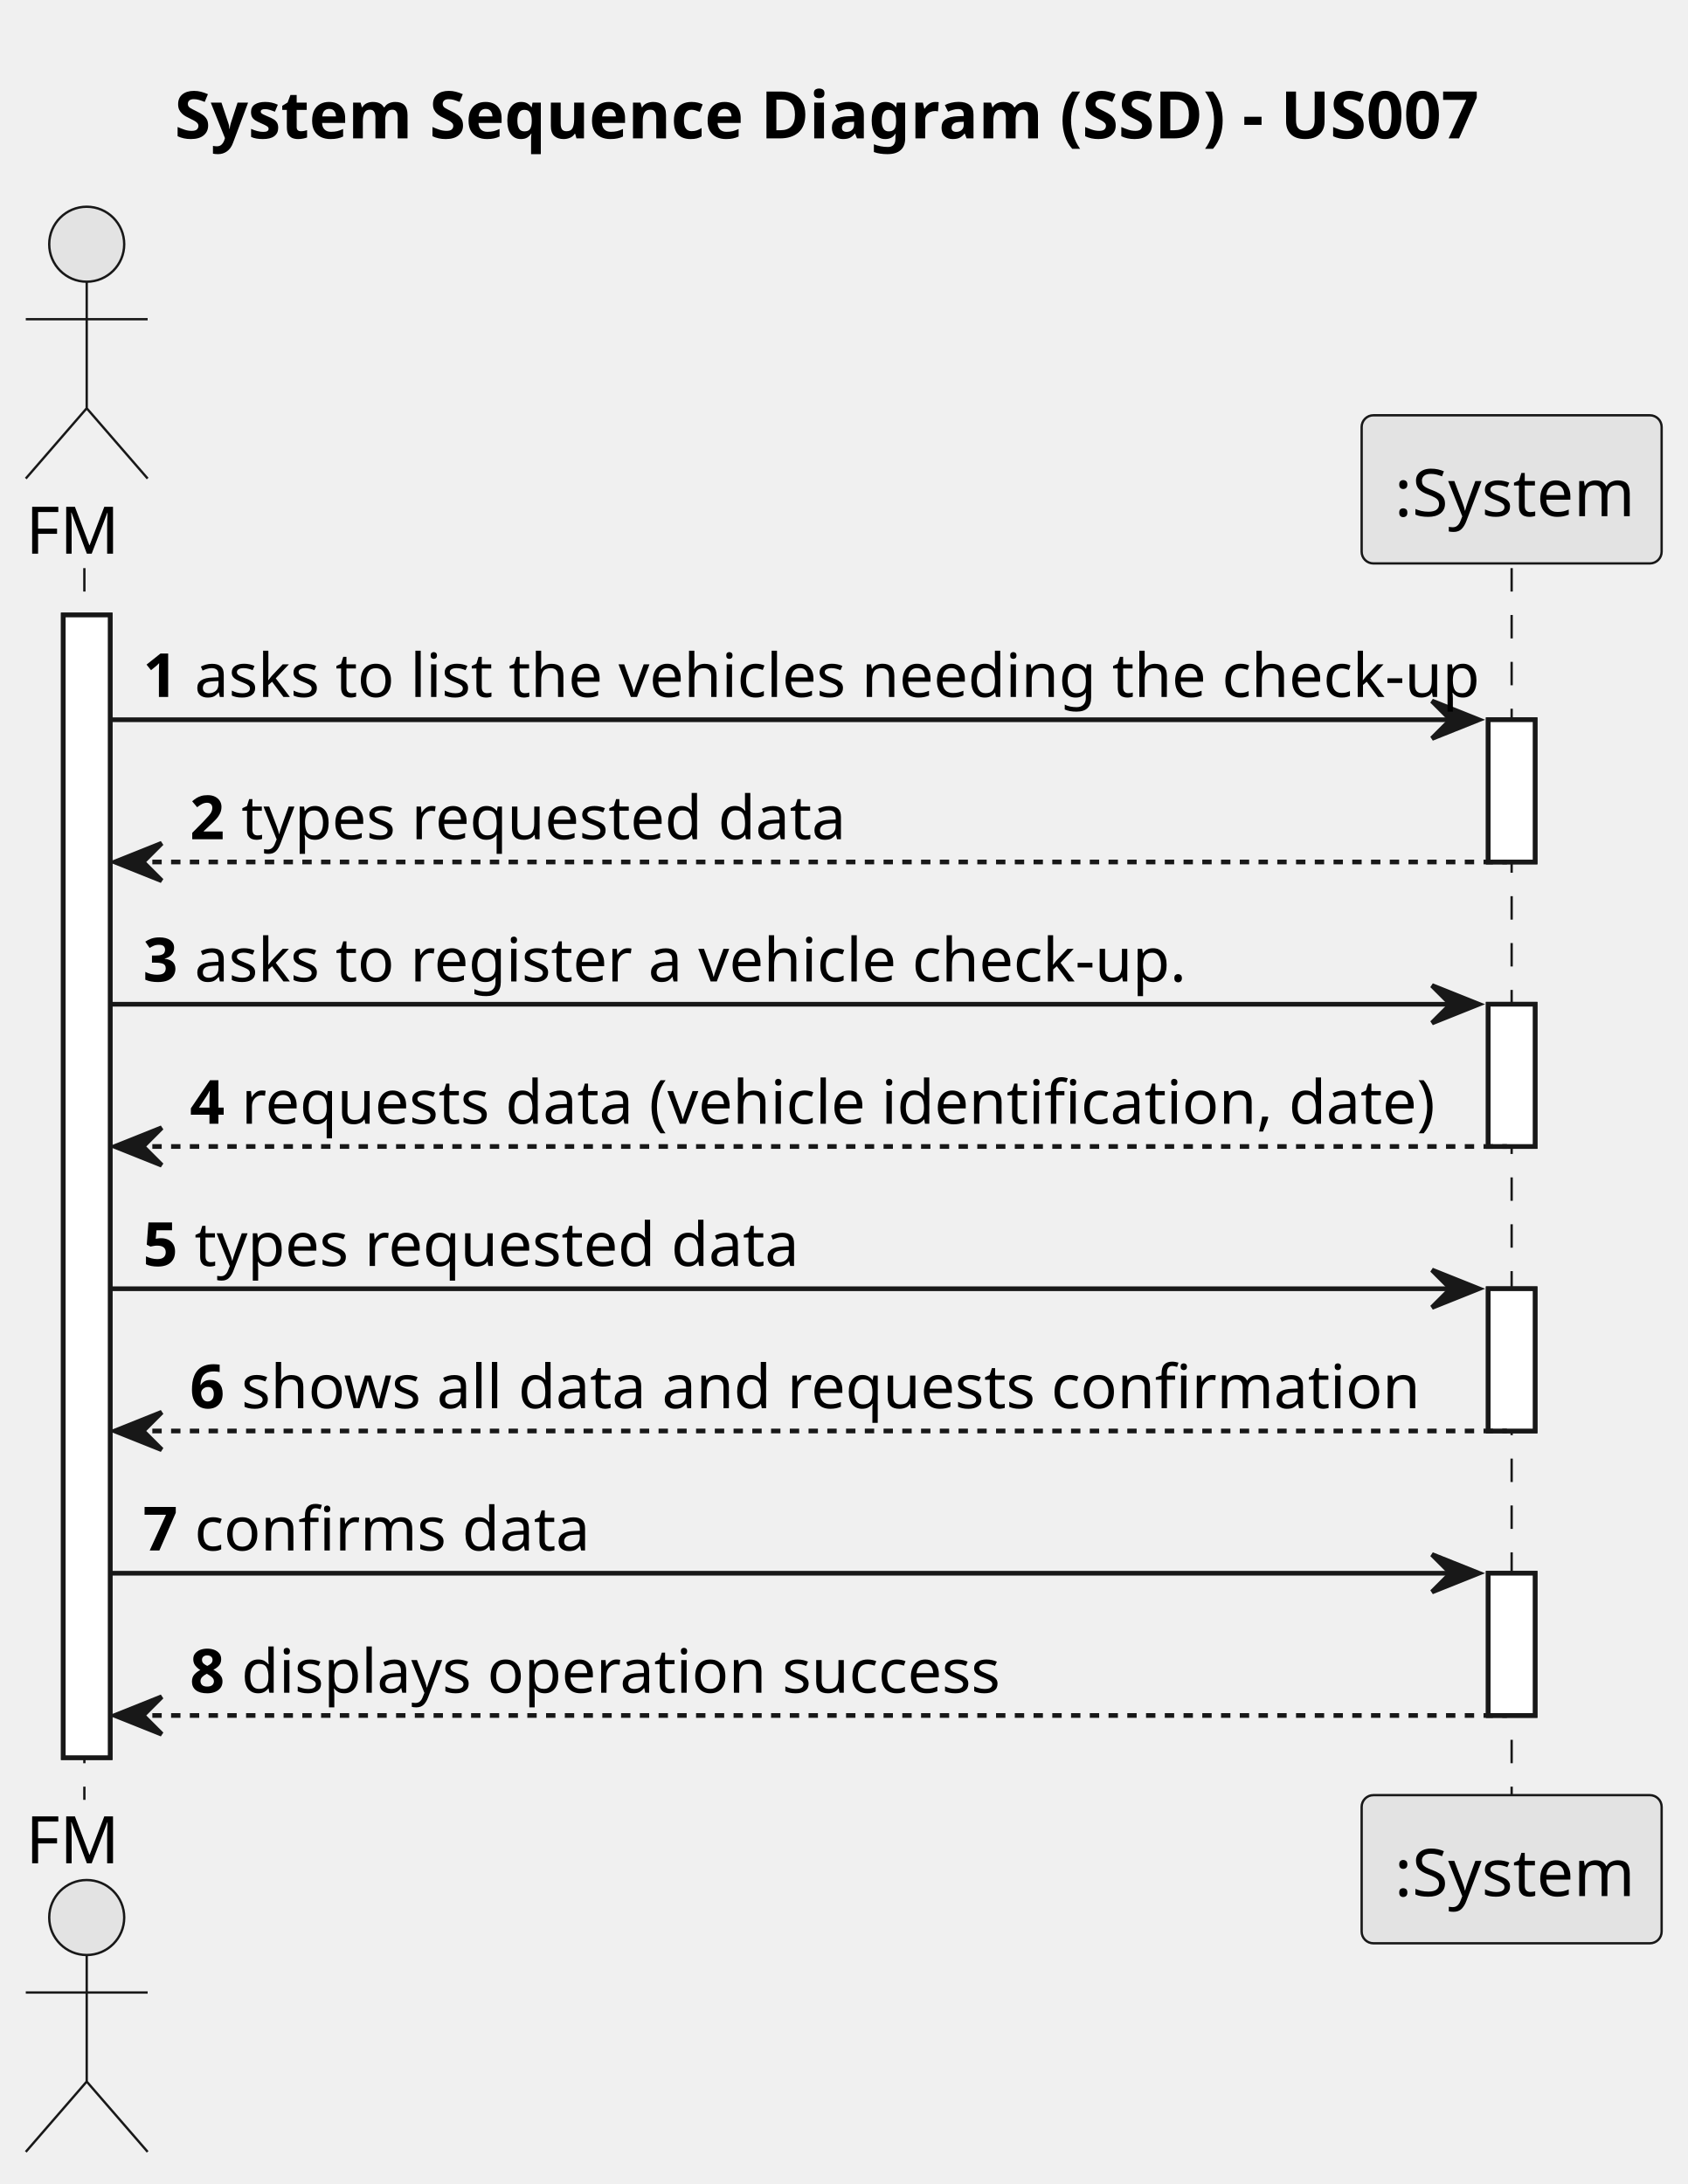
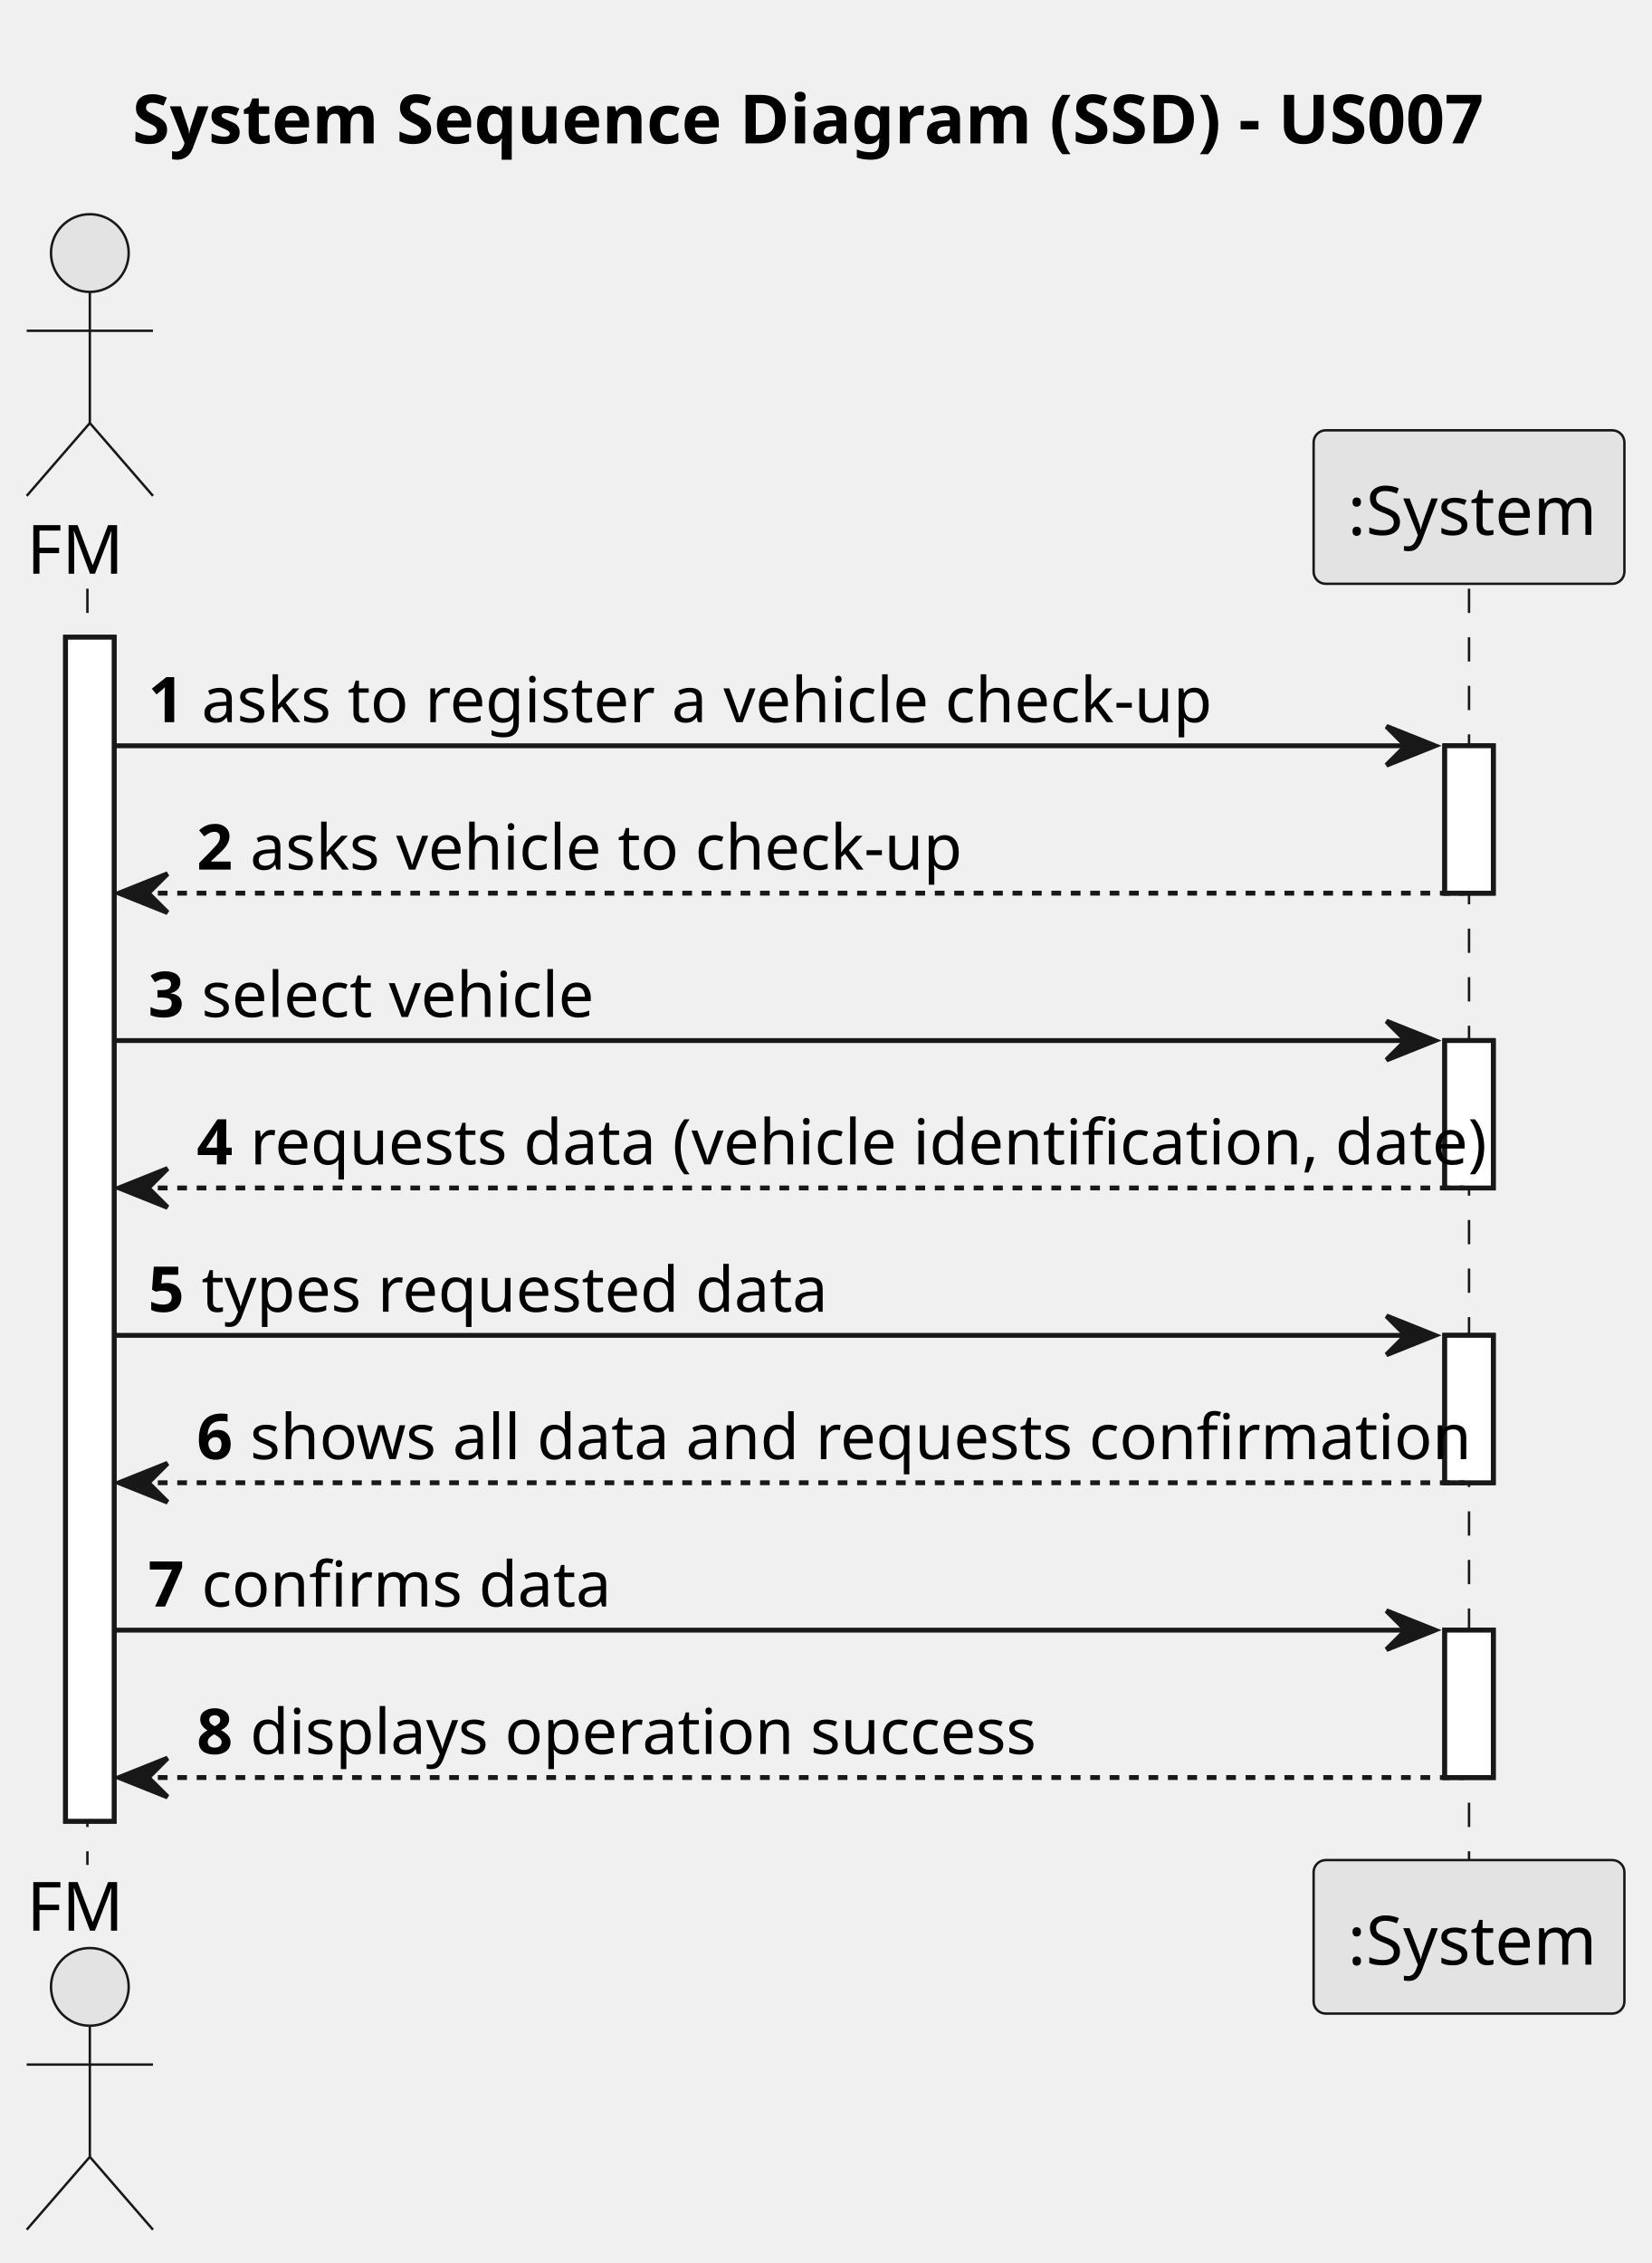
- <svg xmlns="http://www.w3.org/2000/svg" contentStyleType="text/css" height="466px" preserveAspectRatio="none" style="width:360px;height:466px;background:#FFFFFF;" version="1.1" viewBox="0 0 360 466" width="360px" zoomAndPan="magnify">
+ <svg xmlns="http://www.w3.org/2000/svg" contentStyleType="text/css" height="466px" preserveAspectRatio="none" style="width:340px;height:466px;background:#FFFFFF;" version="1.1" viewBox="0 0 340 466" width="340px" zoomAndPan="magnify">
  <defs />
  <g>
-     <text fill="#000000" font-family="sans-serif" font-size="14" font-weight="bold" lengthAdjust="spacing" textLength="284" x="37.25" y="29.533">System Sequence Diagram (SSD) - US007</text>
+     <text fill="#000000" font-family="sans-serif" font-size="14" font-weight="bold" lengthAdjust="spacing" textLength="284" x="27.25" y="29.533">System Sequence Diagram (SSD) - US007</text>
    <rect fill="#FFFFFF" height="243.812" style="stroke:#181818;stroke-width:1.0;" width="10" x="13.5" y="131.219" />
-     <rect fill="#FFFFFF" height="30.352" style="stroke:#181818;stroke-width:1.0;" width="10" x="317.5" y="153.57" />
-     <rect fill="#FFFFFF" height="30.352" style="stroke:#181818;stroke-width:1.0;" width="10" x="317.5" y="214.273" />
-     <rect fill="#FFFFFF" height="30.352" style="stroke:#181818;stroke-width:1.0;" width="10" x="317.5" y="274.977" />
-     <rect fill="#FFFFFF" height="30.352" style="stroke:#181818;stroke-width:1.0;" width="10" x="317.5" y="335.68" />
+     <rect fill="#FFFFFF" height="30.352" style="stroke:#181818;stroke-width:1.0;" width="10" x="297.5" y="153.57" />
+     <rect fill="#FFFFFF" height="30.352" style="stroke:#181818;stroke-width:1.0;" width="10" x="297.5" y="214.273" />
+     <rect fill="#FFFFFF" height="30.352" style="stroke:#181818;stroke-width:1.0;" width="10" x="297.5" y="274.977" />
+     <rect fill="#FFFFFF" height="30.352" style="stroke:#181818;stroke-width:1.0;" width="10" x="297.5" y="335.68" />
    <line style="stroke:#181818;stroke-width:0.5;stroke-dasharray:5.0,5.0;" x1="18" x2="18" y1="121.219" y2="384.031" />
-     <line style="stroke:#181818;stroke-width:0.5;stroke-dasharray:5.0,5.0;" x1="322.5" x2="322.5" y1="121.219" y2="384.031" />
+     <line style="stroke:#181818;stroke-width:0.5;stroke-dasharray:5.0,5.0;" x1="302.5" x2="302.5" y1="121.219" y2="384.031" />
    <text fill="#000000" font-family="sans-serif" font-size="14" lengthAdjust="spacing" textLength="20" x="5.5" y="118.143">FM</text>
    <ellipse cx="18.5" cy="52.109" fill="#E3E3E3" rx="8" ry="8" style="stroke:#181818;stroke-width:0.5;" />
    <path d="M18.5,60.109 L18.5,87.109 M5.5,68.109 L31.5,68.109 M18.5,87.109 L5.5,102.109 M18.5,87.109 L31.5,102.109 " fill="none" style="stroke:#181818;stroke-width:0.5;" />
    <text fill="#000000" font-family="sans-serif" font-size="14" lengthAdjust="spacing" textLength="20" x="5.5" y="397.565">FM</text>
    <ellipse cx="18.5" cy="409.141" fill="#E3E3E3" rx="8" ry="8" style="stroke:#181818;stroke-width:0.5;" />
    <path d="M18.5,417.141 L18.5,444.141 M5.5,425.141 L31.5,425.141 M18.5,444.141 L5.5,459.141 M18.5,444.141 L31.5,459.141 " fill="none" style="stroke:#181818;stroke-width:0.5;" />
-     <rect fill="#E3E3E3" height="31.609" rx="2.5" ry="2.5" style="stroke:#181818;stroke-width:0.5;" width="64" x="290.5" y="88.609" />
-     <text fill="#000000" font-family="sans-serif" font-size="14" lengthAdjust="spacing" textLength="50" x="297.5" y="110.143">:System</text>
-     <rect fill="#E3E3E3" height="31.609" rx="2.5" ry="2.5" style="stroke:#181818;stroke-width:0.5;" width="64" x="290.5" y="383.031" />
-     <text fill="#000000" font-family="sans-serif" font-size="14" lengthAdjust="spacing" textLength="50" x="297.5" y="404.565">:System</text>
+     <rect fill="#E3E3E3" height="31.609" rx="2.5" ry="2.5" style="stroke:#181818;stroke-width:0.5;" width="64" x="270.5" y="88.609" />
+     <text fill="#000000" font-family="sans-serif" font-size="14" lengthAdjust="spacing" textLength="50" x="277.5" y="110.143">:System</text>
+     <rect fill="#E3E3E3" height="31.609" rx="2.5" ry="2.5" style="stroke:#181818;stroke-width:0.5;" width="64" x="270.5" y="383.031" />
+     <text fill="#000000" font-family="sans-serif" font-size="14" lengthAdjust="spacing" textLength="50" x="277.5" y="404.565">:System</text>
    <rect fill="#FFFFFF" height="243.812" style="stroke:#181818;stroke-width:1.0;" width="10" x="13.5" y="131.219" />
-     <rect fill="#FFFFFF" height="30.352" style="stroke:#181818;stroke-width:1.0;" width="10" x="317.5" y="153.57" />
-     <rect fill="#FFFFFF" height="30.352" style="stroke:#181818;stroke-width:1.0;" width="10" x="317.5" y="214.273" />
-     <rect fill="#FFFFFF" height="30.352" style="stroke:#181818;stroke-width:1.0;" width="10" x="317.5" y="274.977" />
-     <rect fill="#FFFFFF" height="30.352" style="stroke:#181818;stroke-width:1.0;" width="10" x="317.5" y="335.68" />
-     <polygon fill="#181818" points="305.5,149.57,315.5,153.57,305.5,157.57,309.5,153.57" style="stroke:#181818;stroke-width:1.0;" />
-     <line style="stroke:#181818;stroke-width:1.0;" x1="23.5" x2="311.5" y1="153.57" y2="153.57" />
+     <rect fill="#FFFFFF" height="30.352" style="stroke:#181818;stroke-width:1.0;" width="10" x="297.5" y="153.57" />
+     <rect fill="#FFFFFF" height="30.352" style="stroke:#181818;stroke-width:1.0;" width="10" x="297.5" y="214.273" />
+     <rect fill="#FFFFFF" height="30.352" style="stroke:#181818;stroke-width:1.0;" width="10" x="297.5" y="274.977" />
+     <rect fill="#FFFFFF" height="30.352" style="stroke:#181818;stroke-width:1.0;" width="10" x="297.5" y="335.68" />
+     <polygon fill="#181818" points="285.5,149.57,295.5,153.57,285.5,157.57,289.5,153.57" style="stroke:#181818;stroke-width:1.0;" />
+     <line style="stroke:#181818;stroke-width:1.0;" x1="23.5" x2="291.5" y1="153.57" y2="153.57" />
    <text fill="#000000" font-family="sans-serif" font-size="13" font-weight="bold" lengthAdjust="spacing" textLength="7" x="30.5" y="148.714">1</text>
-     <text fill="#000000" font-family="sans-serif" font-size="13" lengthAdjust="spacing" textLength="264" x="41.5" y="148.714">asks to list the vehicles needing the check-up</text>
+     <text fill="#000000" font-family="sans-serif" font-size="13" lengthAdjust="spacing" textLength="201" x="41.5" y="148.714">asks to register a vehicle check-up</text>
    <polygon fill="#181818" points="34.5,179.922,24.5,183.922,34.5,187.922,30.5,183.922" style="stroke:#181818;stroke-width:1.0;" />
-     <line style="stroke:#181818;stroke-width:1.0;stroke-dasharray:2.0,2.0;" x1="28.5" x2="321.5" y1="183.922" y2="183.922" />
+     <line style="stroke:#181818;stroke-width:1.0;stroke-dasharray:2.0,2.0;" x1="28.5" x2="301.5" y1="183.922" y2="183.922" />
    <text fill="#000000" font-family="sans-serif" font-size="13" font-weight="bold" lengthAdjust="spacing" textLength="7" x="40.5" y="179.065">2</text>
-     <text fill="#000000" font-family="sans-serif" font-size="13" lengthAdjust="spacing" textLength="122" x="51.5" y="179.065">types requested data</text>
-     <polygon fill="#181818" points="305.5,210.273,315.5,214.273,305.5,218.273,309.5,214.273" style="stroke:#181818;stroke-width:1.0;" />
-     <line style="stroke:#181818;stroke-width:1.0;" x1="23.5" x2="311.5" y1="214.273" y2="214.273" />
+     <text fill="#000000" font-family="sans-serif" font-size="13" lengthAdjust="spacing" textLength="143" x="51.5" y="179.065">asks vehicle to check-up</text>
+     <polygon fill="#181818" points="285.5,210.273,295.5,214.273,285.5,218.273,289.5,214.273" style="stroke:#181818;stroke-width:1.0;" />
+     <line style="stroke:#181818;stroke-width:1.0;" x1="23.5" x2="291.5" y1="214.273" y2="214.273" />
    <text fill="#000000" font-family="sans-serif" font-size="13" font-weight="bold" lengthAdjust="spacing" textLength="7" x="30.5" y="209.417">3</text>
-     <text fill="#000000" font-family="sans-serif" font-size="13" lengthAdjust="spacing" textLength="205" x="41.5" y="209.417">asks to register a vehicle check-up.</text>
+     <text fill="#000000" font-family="sans-serif" font-size="13" lengthAdjust="spacing" textLength="82" x="41.5" y="209.417">select  vehicle</text>
    <polygon fill="#181818" points="34.5,240.625,24.5,244.625,34.5,248.625,30.5,244.625" style="stroke:#181818;stroke-width:1.0;" />
-     <line style="stroke:#181818;stroke-width:1.0;stroke-dasharray:2.0,2.0;" x1="28.5" x2="321.5" y1="244.625" y2="244.625" />
+     <line style="stroke:#181818;stroke-width:1.0;stroke-dasharray:2.0,2.0;" x1="28.5" x2="301.5" y1="244.625" y2="244.625" />
    <text fill="#000000" font-family="sans-serif" font-size="13" font-weight="bold" lengthAdjust="spacing" textLength="7" x="40.5" y="239.769">4</text>
    <text fill="#000000" font-family="sans-serif" font-size="13" lengthAdjust="spacing" textLength="239" x="51.5" y="239.769">requests data (vehicle identification, date)</text>
-     <polygon fill="#181818" points="305.5,270.977,315.5,274.977,305.5,278.977,309.5,274.977" style="stroke:#181818;stroke-width:1.0;" />
-     <line style="stroke:#181818;stroke-width:1.0;" x1="23.5" x2="311.5" y1="274.977" y2="274.977" />
+     <polygon fill="#181818" points="285.5,270.977,295.5,274.977,285.5,278.977,289.5,274.977" style="stroke:#181818;stroke-width:1.0;" />
+     <line style="stroke:#181818;stroke-width:1.0;" x1="23.5" x2="291.5" y1="274.977" y2="274.977" />
    <text fill="#000000" font-family="sans-serif" font-size="13" font-weight="bold" lengthAdjust="spacing" textLength="7" x="30.5" y="270.12">5</text>
    <text fill="#000000" font-family="sans-serif" font-size="13" lengthAdjust="spacing" textLength="122" x="41.5" y="270.12">types requested data</text>
    <polygon fill="#181818" points="34.5,301.328,24.5,305.328,34.5,309.328,30.5,305.328" style="stroke:#181818;stroke-width:1.0;" />
-     <line style="stroke:#181818;stroke-width:1.0;stroke-dasharray:2.0,2.0;" x1="28.5" x2="321.5" y1="305.328" y2="305.328" />
+     <line style="stroke:#181818;stroke-width:1.0;stroke-dasharray:2.0,2.0;" x1="28.5" x2="301.5" y1="305.328" y2="305.328" />
    <text fill="#000000" font-family="sans-serif" font-size="13" font-weight="bold" lengthAdjust="spacing" textLength="7" x="40.5" y="300.472">6</text>
    <text fill="#000000" font-family="sans-serif" font-size="13" lengthAdjust="spacing" textLength="236" x="51.5" y="300.472">shows all data and requests confirmation</text>
-     <polygon fill="#181818" points="305.5,331.68,315.5,335.68,305.5,339.68,309.5,335.68" style="stroke:#181818;stroke-width:1.0;" />
-     <line style="stroke:#181818;stroke-width:1.0;" x1="23.5" x2="311.5" y1="335.68" y2="335.68" />
+     <polygon fill="#181818" points="285.5,331.68,295.5,335.68,285.5,339.68,289.5,335.68" style="stroke:#181818;stroke-width:1.0;" />
+     <line style="stroke:#181818;stroke-width:1.0;" x1="23.5" x2="291.5" y1="335.68" y2="335.68" />
    <text fill="#000000" font-family="sans-serif" font-size="13" font-weight="bold" lengthAdjust="spacing" textLength="7" x="30.5" y="330.823">7</text>
    <text fill="#000000" font-family="sans-serif" font-size="13" lengthAdjust="spacing" textLength="78" x="41.5" y="330.823">confirms data</text>
    <polygon fill="#181818" points="34.5,362.031,24.5,366.031,34.5,370.031,30.5,366.031" style="stroke:#181818;stroke-width:1.0;" />
-     <line style="stroke:#181818;stroke-width:1.0;stroke-dasharray:2.0,2.0;" x1="28.5" x2="321.5" y1="366.031" y2="366.031" />
+     <line style="stroke:#181818;stroke-width:1.0;stroke-dasharray:2.0,2.0;" x1="28.5" x2="301.5" y1="366.031" y2="366.031" />
    <text fill="#000000" font-family="sans-serif" font-size="13" font-weight="bold" lengthAdjust="spacing" textLength="7" x="40.5" y="361.175">8</text>
    <text fill="#000000" font-family="sans-serif" font-size="13" lengthAdjust="spacing" textLength="158" x="51.5" y="361.175">displays operation success</text>
  </g>
</svg>
